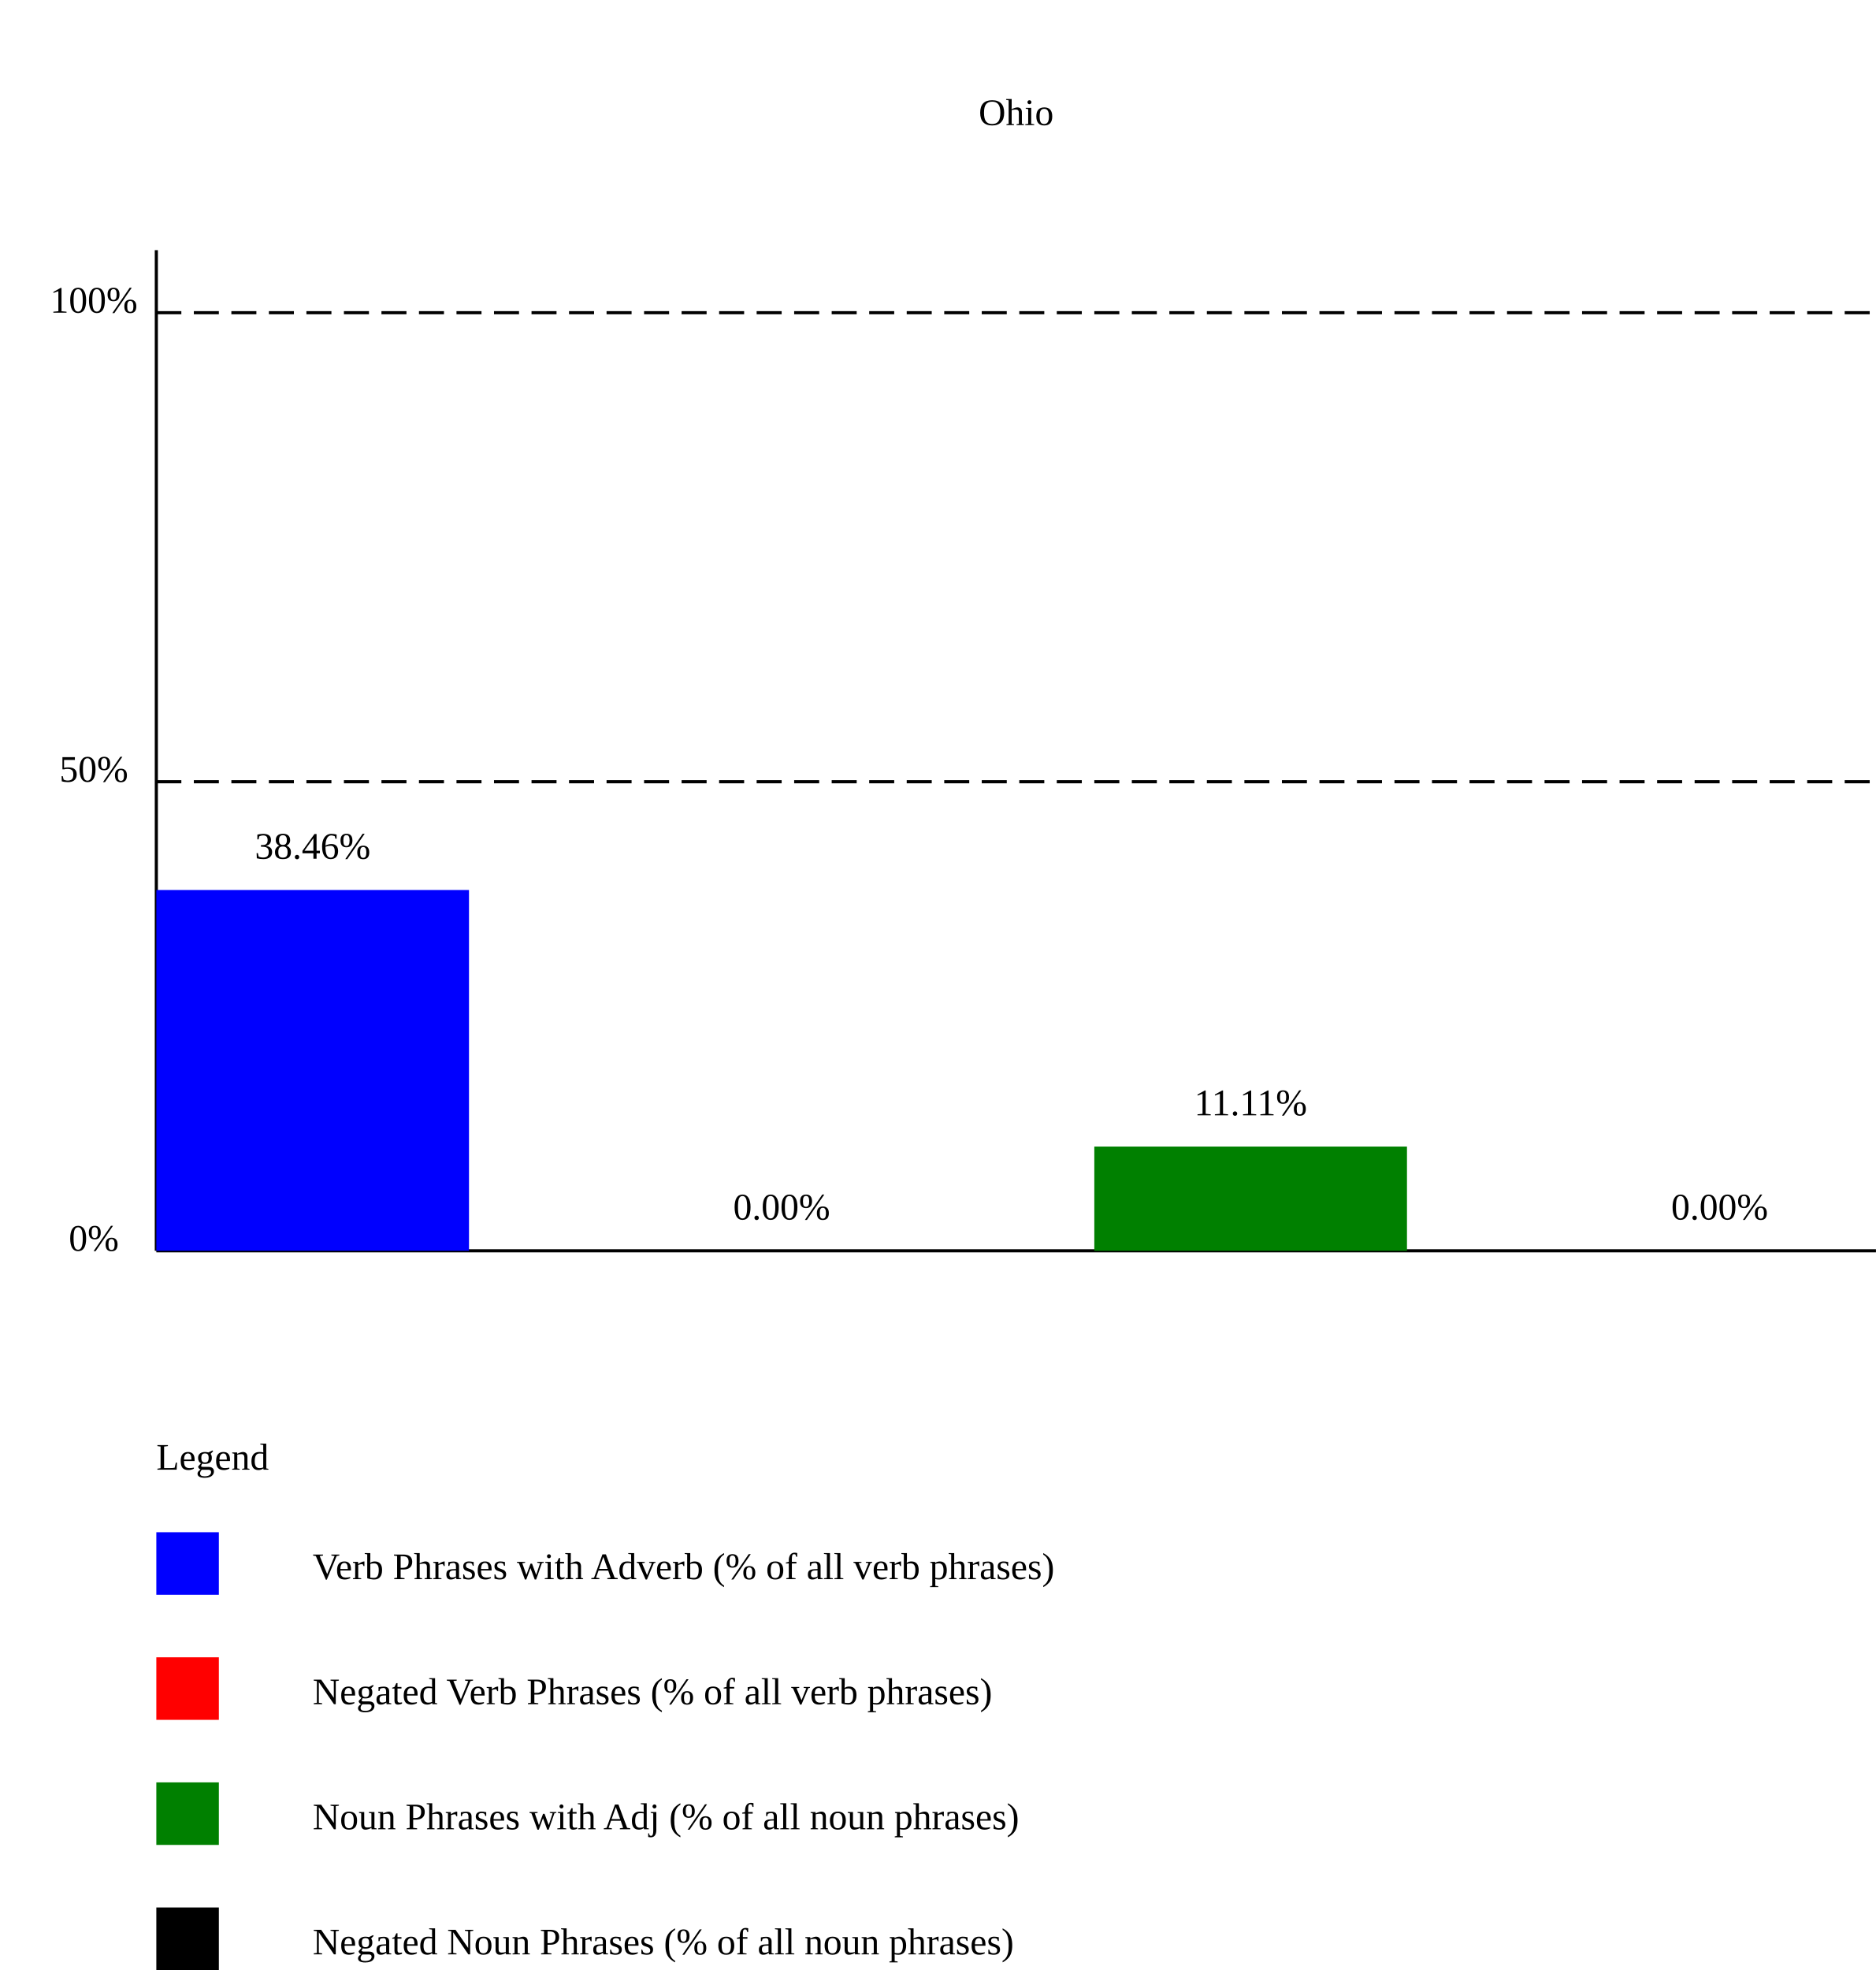
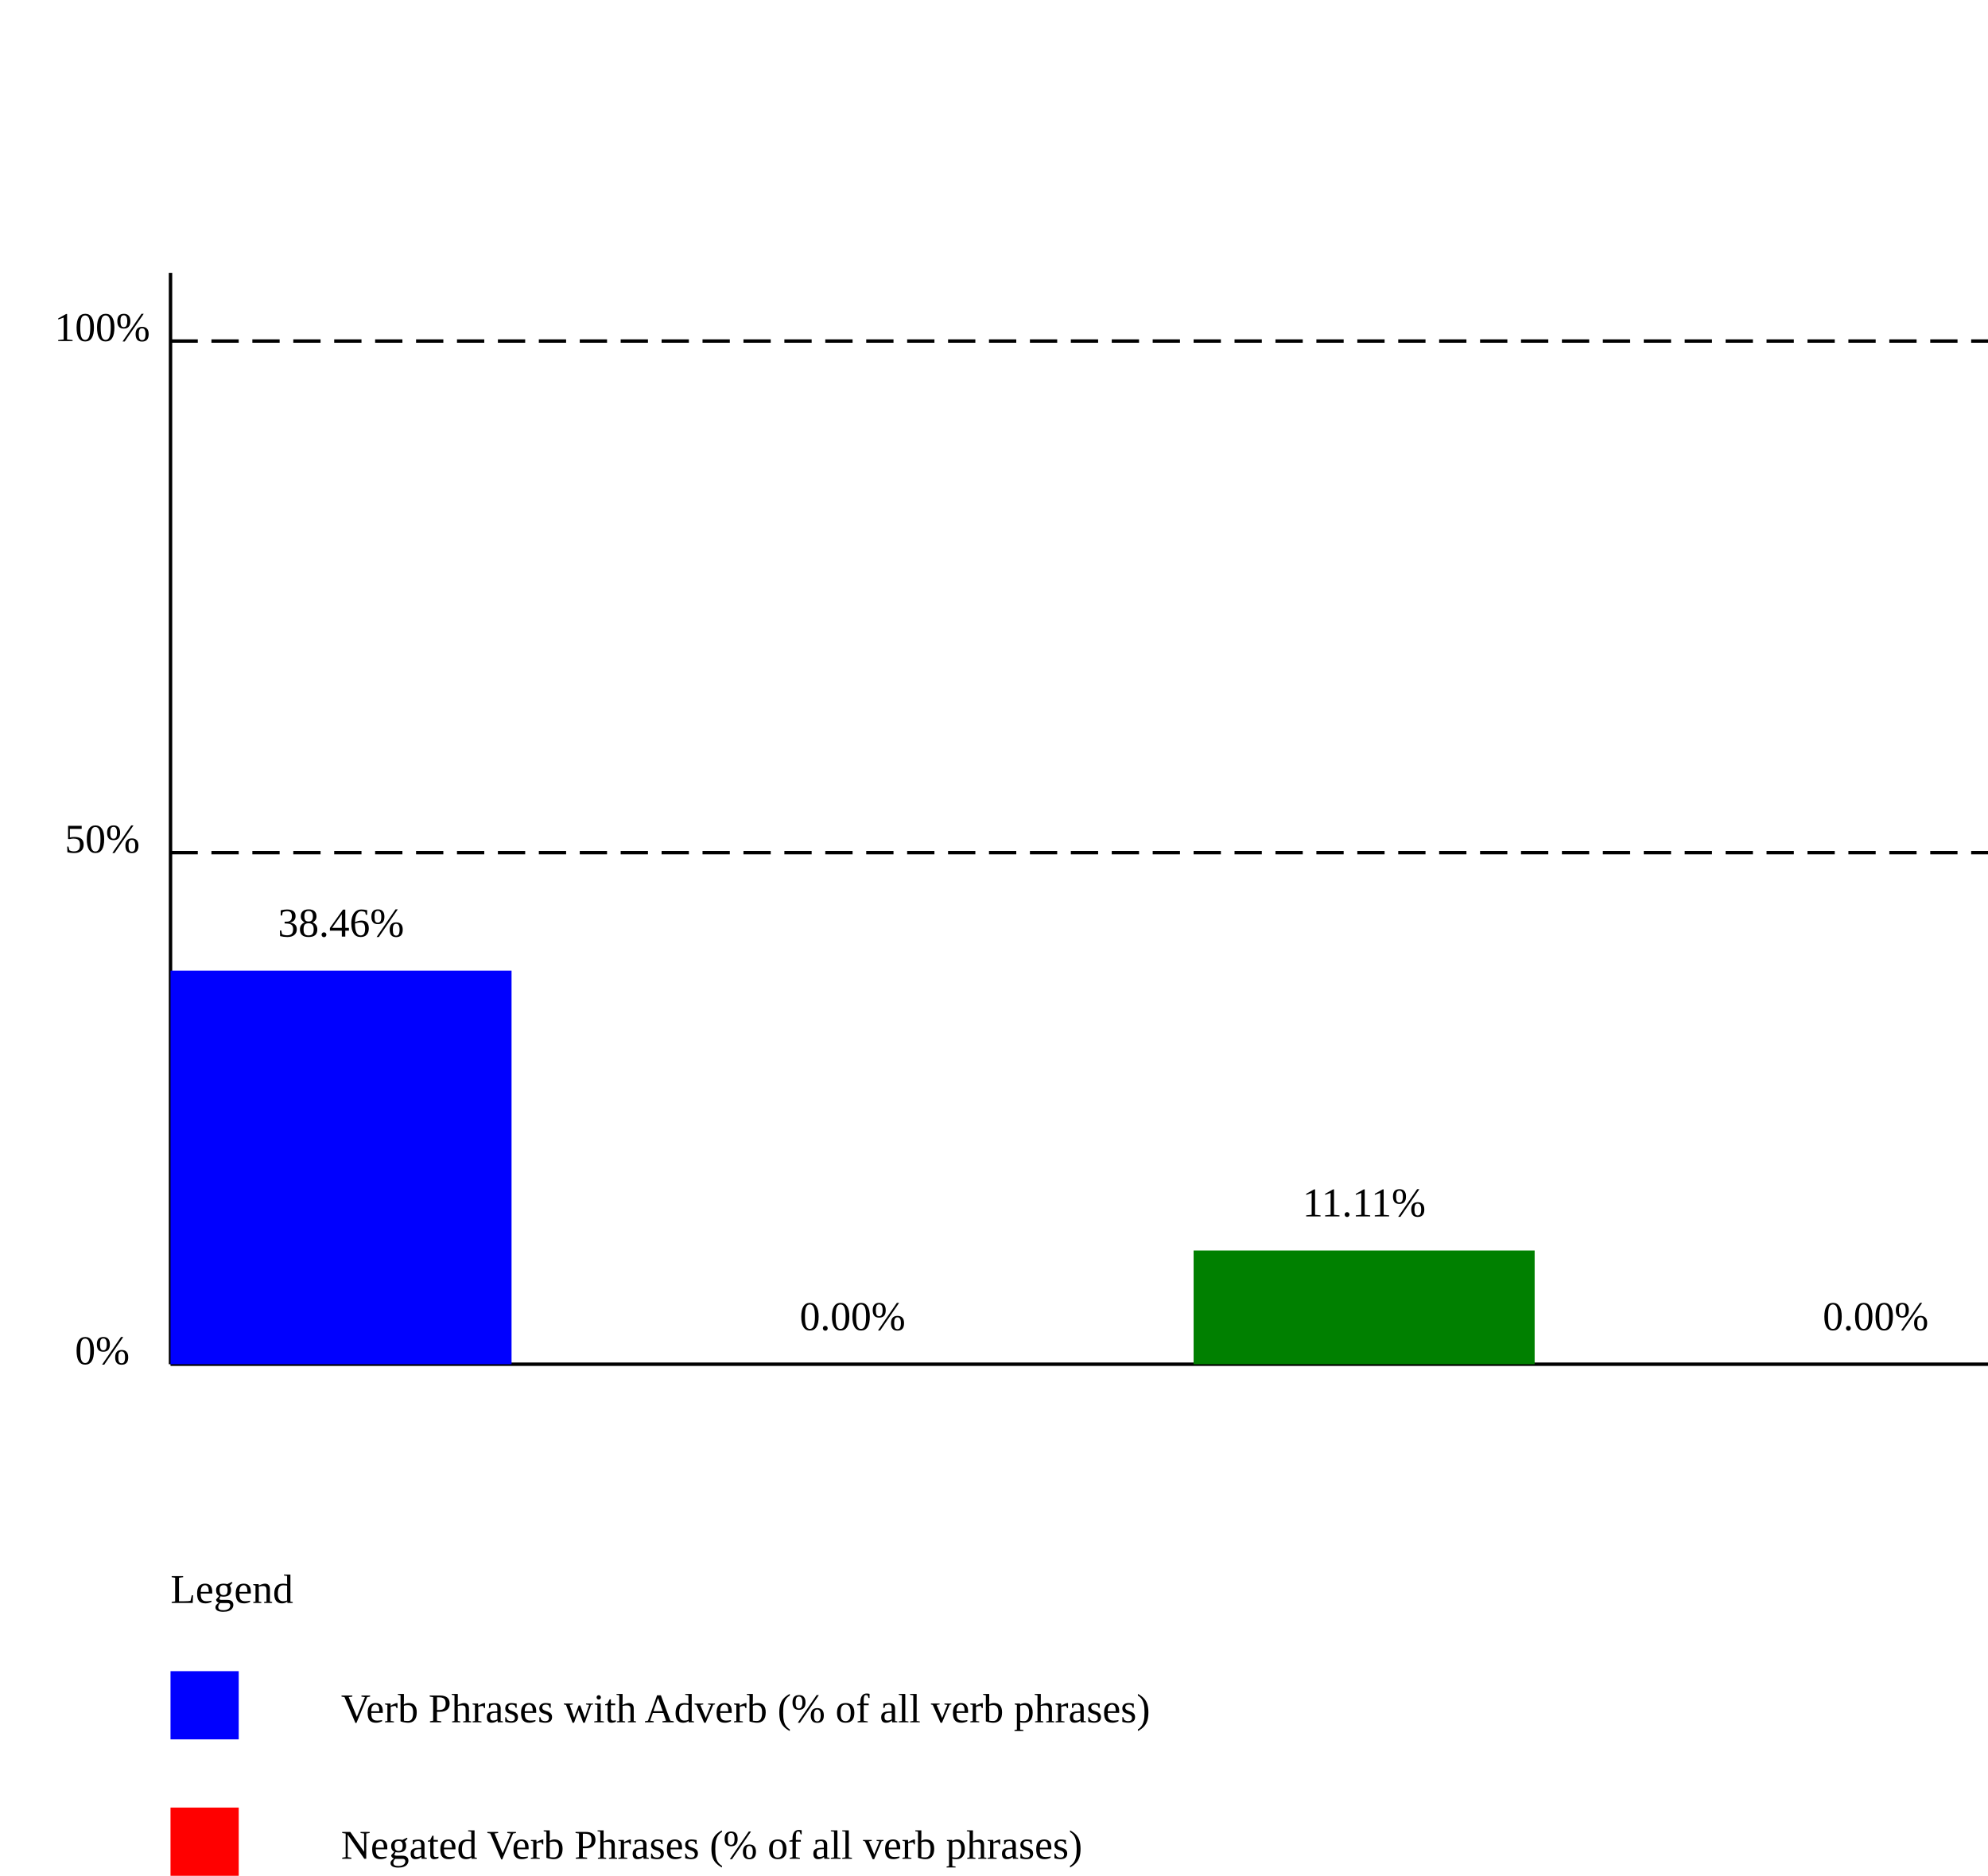
- <svg xmlns="http://www.w3.org/2000/svg" width="100%" height="100%" viewBox="0 0 600 630" preserveAspectRatio="xMidYMid">
-   <text x="325" y="40" text-anchor="middle">Ohio</text>
+ <svg xmlns="http://www.w3.org/2000/svg" width="100%" height="100%">
  <line x1="50" y1="400" x2="600" y2="400" style="stroke:rgb(0,0,0);stroke-width:1" />
  <line x1="50" y1="400" x2="50" y2="80" style="stroke:rgb(0,0,0);stroke-width:1" />
  <text x="30" y="400" text-anchor="middle">0%</text>
  <text x="30" y="250" text-anchor="middle">50%</text>
  <text x="30" y="100" text-anchor="middle">100%</text>
  <line x1="50" y1="250" x2="600" y2="250" style="stroke:rgb(0,0,0);stroke-width:1" stroke-dasharray="8 4" />
  <line x1="50" y1="100" x2="600" y2="100" style="stroke:rgb(0,0,0);stroke-width:1" stroke-dasharray="8 4" />
  <rect x="50" y="284.615" width="100" height="115.385" style="fill:blue" />
  <rect x="200" y="400" width="100" height="0" style="fill:red" />
  <rect x="350" y="366.667" width="100" height="33.333" style="fill:green" />
  <rect x="500" y="400" width="100" height="0" style="fill:black" />
  <text x="100" y="274.615" text-anchor="middle">38.46%</text>
  <text x="250" y="390" text-anchor="middle">0.00%</text>
  <text x="400" y="356.667" text-anchor="middle">11.11%</text>
  <text x="550" y="390" text-anchor="middle">0.00%</text>
  <text x="50" y="470" text-anchor="left">Legend</text>
  <rect x="50" y="490" width="20" height="20" style="fill:blue" />
  <text x="100" y="505" text-anchor="left">Verb Phrases with Adverb (% of all verb phrases)</text>
  <rect x="50" y="530" width="20" height="20" style="fill:red" />
  <text x="100" y="545" text-anchor="left">Negated Verb Phrases (% of all verb phrases)</text>
  <rect x="50" y="570" width="20" height="20" style="fill:green" />
  <text x="100" y="585" text-anchor="left">Noun Phrases with Adj (% of all noun phrases)</text>
  <rect x="50" y="610" width="20" height="20" style="fill:black" />
  <text x="100" y="625" text-anchor="left">Negated Noun Phrases (% of all noun phrases)</text>
</svg>
